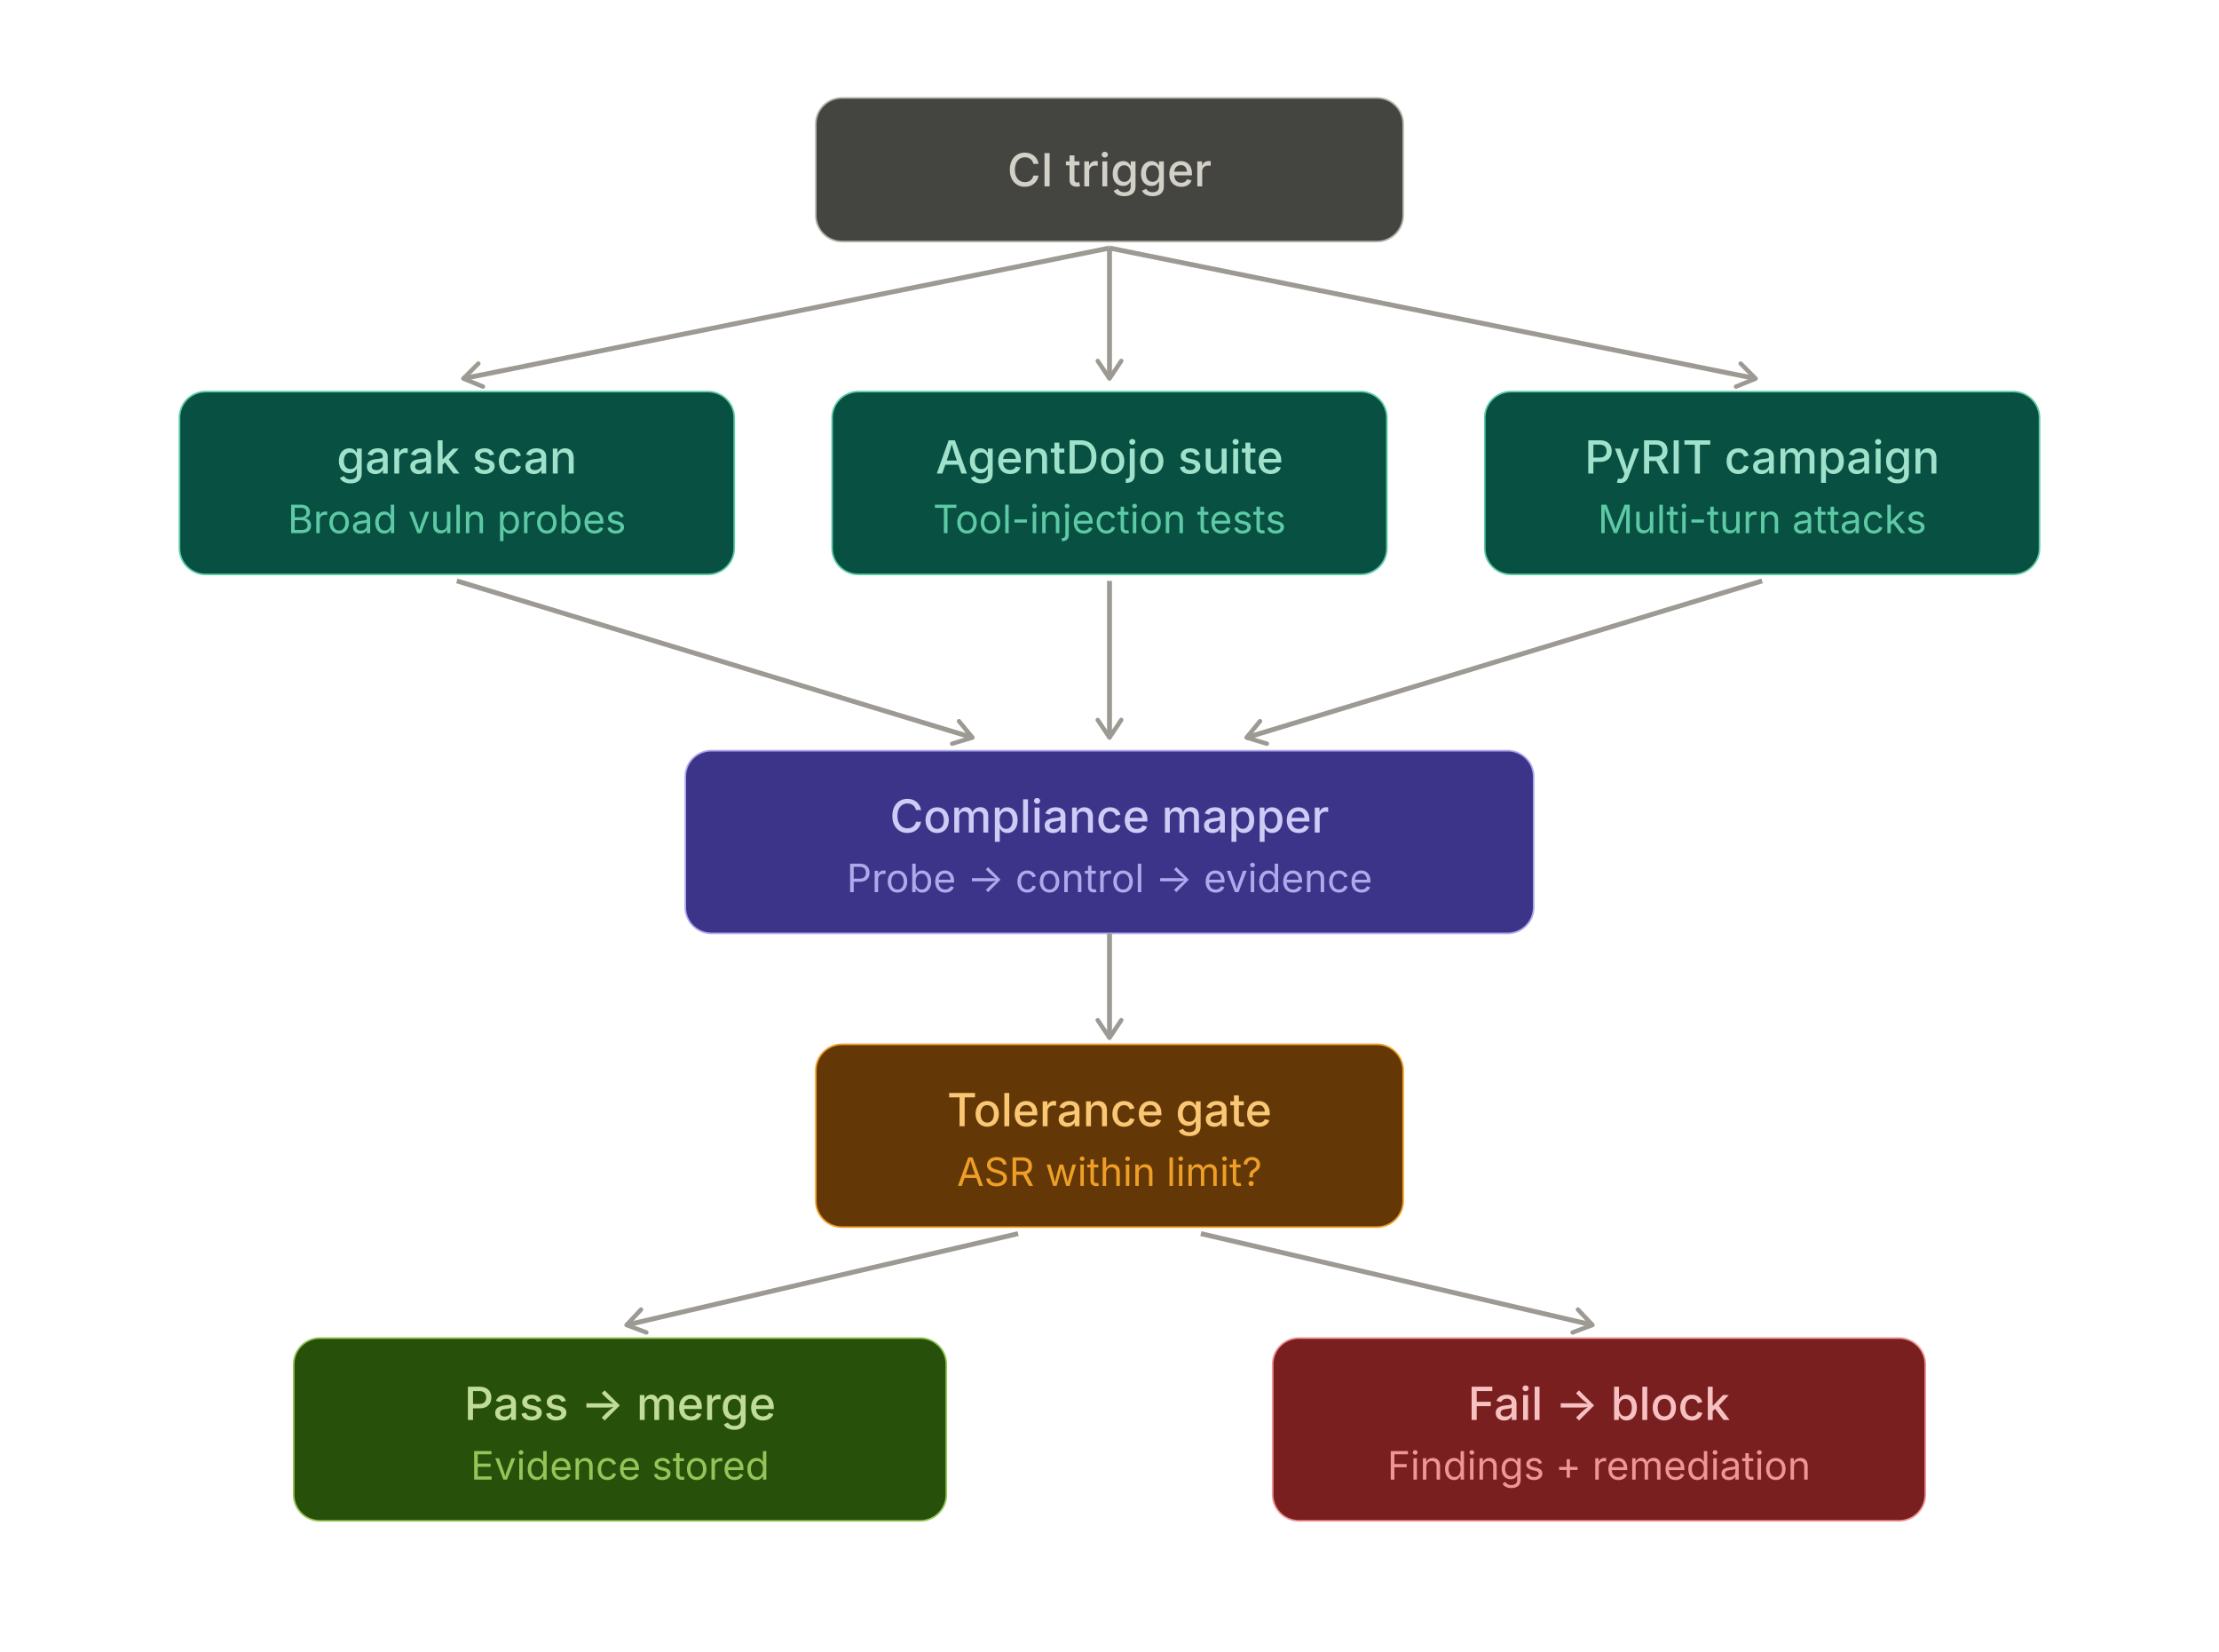
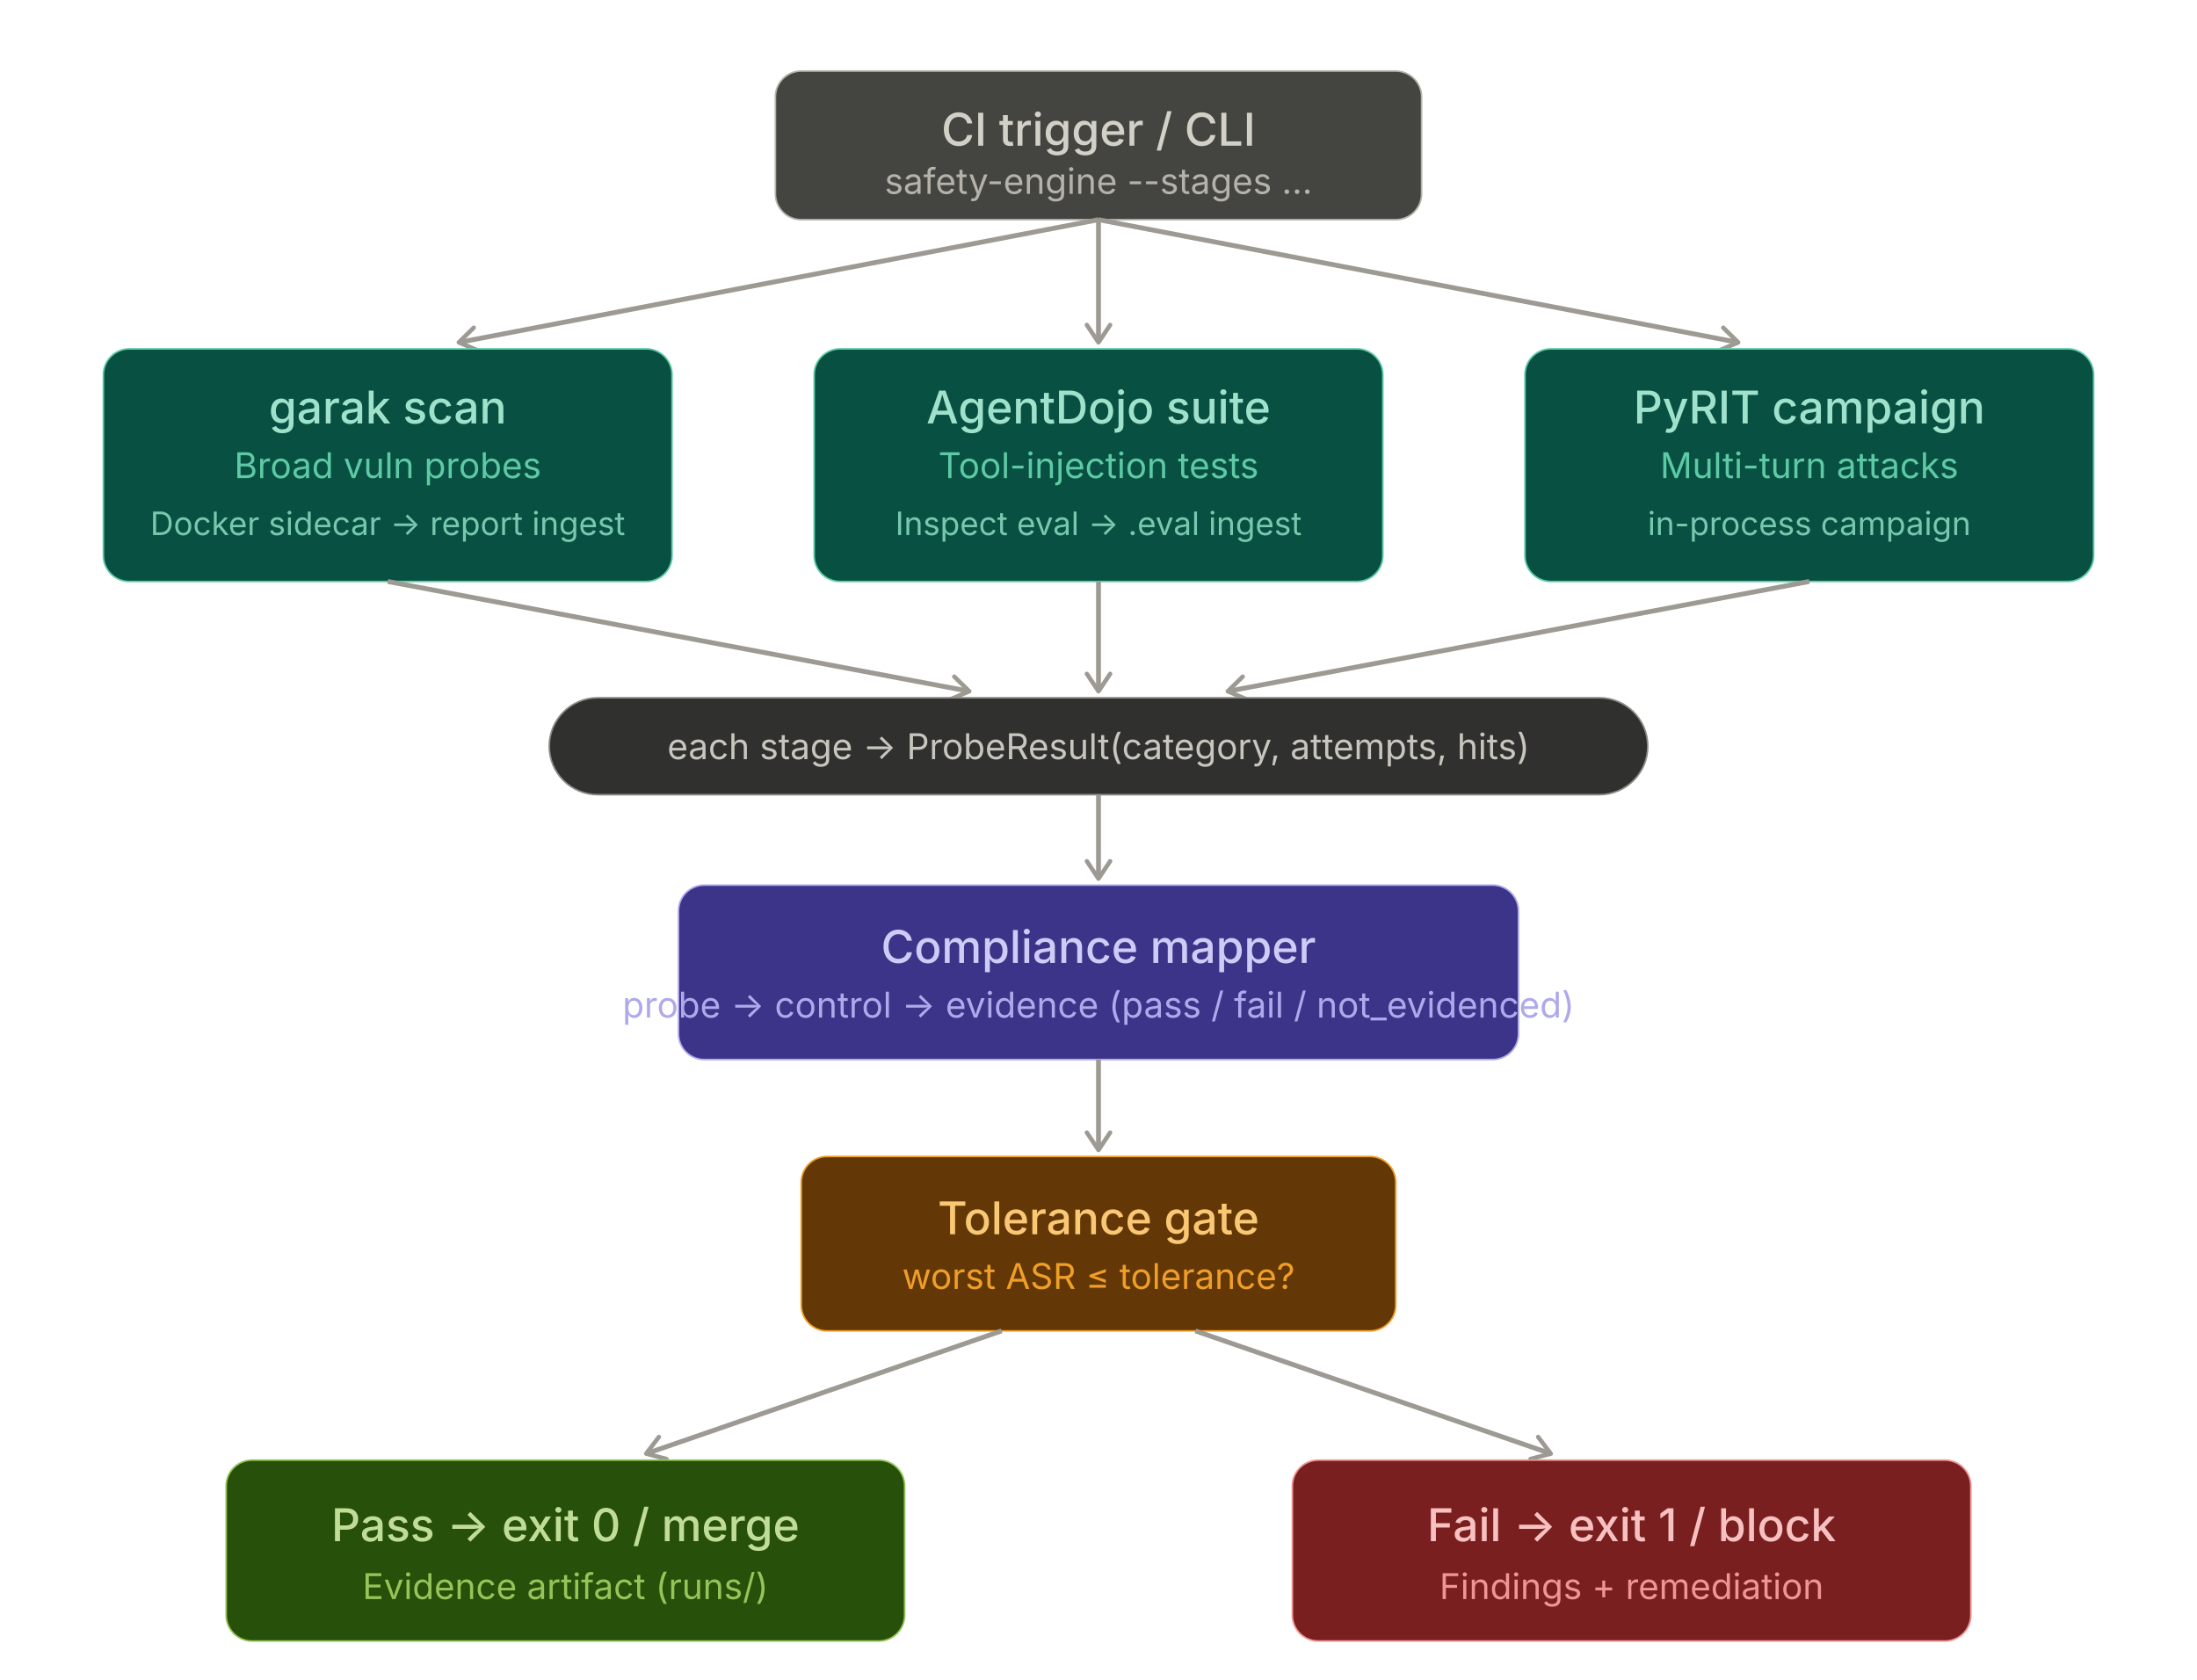
- <svg xmlns="http://www.w3.org/2000/svg" width="100%" viewBox="0 0 680 506" role="img" style="">
+ <svg xmlns="http://www.w3.org/2000/svg" width="100%" viewBox="0 0 680 520" role="img">
  <defs>
    <marker id="arrow" viewBox="0 0 10 10" refX="8" refY="5" markerWidth="6" markerHeight="6" orient="auto-start-reverse">
      <path d="M2 1L8 5L2 9" fill="none" stroke="context-stroke" stroke-width="1.5" stroke-linecap="round" stroke-linejoin="round" />
    </marker>
  </defs>
-   <g style="fill:rgb(0, 0, 0);stroke:none;color:rgb(255, 255, 255);stroke-width:1px;stroke-linecap:butt;stroke-linejoin:miter;opacity:1;font-family:&quot;Anthropic Sans&quot;, -apple-system, BlinkMacSystemFont, &quot;Segoe UI&quot;, sans-serif;font-size:16px;font-weight:400;text-anchor:start;dominant-baseline:auto">
-     <rect x="250" y="30" width="180" height="44" rx="8" stroke-width="0.5" style="fill:rgb(68, 68, 65);stroke:rgb(180, 178, 169);color:rgb(255, 255, 255);stroke-width:0.5px;stroke-linecap:butt;stroke-linejoin:miter;opacity:1;font-family:&quot;Anthropic Sans&quot;, -apple-system, BlinkMacSystemFont, &quot;Segoe UI&quot;, sans-serif;font-size:16px;font-weight:400;text-anchor:start;dominant-baseline:auto" />
-     <text x="340" y="52" text-anchor="middle" dominant-baseline="central" style="fill:rgb(211, 209, 199);stroke:none;color:rgb(255, 255, 255);stroke-width:1px;stroke-linecap:butt;stroke-linejoin:miter;opacity:1;font-family:&quot;Anthropic Sans&quot;, -apple-system, BlinkMacSystemFont, &quot;Segoe UI&quot;, sans-serif;font-size:14px;font-weight:500;text-anchor:middle;dominant-baseline:central">CI trigger</text>
+   <style>text{font-family:"Anthropic Sans",-apple-system,BlinkMacSystemFont,"Segoe UI",sans-serif}</style>
+   <g>
+     <rect x="240" y="22" width="200" height="46" rx="8" style="fill:rgb(68,68,65);stroke:rgb(180,178,169);stroke-width:0.5px" />
+     <text x="340" y="40" text-anchor="middle" dominant-baseline="central" style="fill:rgb(211,209,199);font-size:14px;font-weight:500">CI trigger / CLI</text>
+     <text x="340" y="56" text-anchor="middle" dominant-baseline="central" style="fill:rgb(180,178,169);font-size:11px">safety-engine --stages …</text>
  </g>
-   <line x1="340" y1="76" x2="142" y2="116" marker-end="url(#arrow)" style="fill:none;stroke:rgb(156, 154, 146);color:rgb(255, 255, 255);stroke-width:1.5px;stroke-linecap:butt;stroke-linejoin:miter;opacity:1;font-family:&quot;Anthropic Sans&quot;, -apple-system, BlinkMacSystemFont, &quot;Segoe UI&quot;, sans-serif;font-size:16px;font-weight:400;text-anchor:start;dominant-baseline:auto" />
-   <line x1="340" y1="76" x2="340" y2="116" marker-end="url(#arrow)" style="fill:none;stroke:rgb(156, 154, 146);color:rgb(255, 255, 255);stroke-width:1.5px;stroke-linecap:butt;stroke-linejoin:miter;opacity:1;font-family:&quot;Anthropic Sans&quot;, -apple-system, BlinkMacSystemFont, &quot;Segoe UI&quot;, sans-serif;font-size:16px;font-weight:400;text-anchor:start;dominant-baseline:auto" />
-   <line x1="340" y1="76" x2="538" y2="116" marker-end="url(#arrow)" style="fill:none;stroke:rgb(156, 154, 146);color:rgb(255, 255, 255);stroke-width:1.5px;stroke-linecap:butt;stroke-linejoin:miter;opacity:1;font-family:&quot;Anthropic Sans&quot;, -apple-system, BlinkMacSystemFont, &quot;Segoe UI&quot;, sans-serif;font-size:16px;font-weight:400;text-anchor:start;dominant-baseline:auto" />
-   <g style="fill:rgb(0, 0, 0);stroke:none;color:rgb(255, 255, 255);stroke-width:1px;stroke-linecap:butt;stroke-linejoin:miter;opacity:1;font-family:&quot;Anthropic Sans&quot;, -apple-system, BlinkMacSystemFont, &quot;Segoe UI&quot;, sans-serif;font-size:16px;font-weight:400;text-anchor:start;dominant-baseline:auto">
-     <rect x="55" y="120" width="170" height="56" rx="8" stroke-width="0.5" style="fill:rgb(8, 80, 65);stroke:rgb(93, 202, 165);color:rgb(255, 255, 255);stroke-width:0.5px;stroke-linecap:butt;stroke-linejoin:miter;opacity:1;font-family:&quot;Anthropic Sans&quot;, -apple-system, BlinkMacSystemFont, &quot;Segoe UI&quot;, sans-serif;font-size:16px;font-weight:400;text-anchor:start;dominant-baseline:auto" />
-     <text x="140" y="140" text-anchor="middle" dominant-baseline="central" style="fill:rgb(159, 225, 203);stroke:none;color:rgb(255, 255, 255);stroke-width:1px;stroke-linecap:butt;stroke-linejoin:miter;opacity:1;font-family:&quot;Anthropic Sans&quot;, -apple-system, BlinkMacSystemFont, &quot;Segoe UI&quot;, sans-serif;font-size:14px;font-weight:500;text-anchor:middle;dominant-baseline:central">garak scan</text>
-     <text x="140" y="159" text-anchor="middle" dominant-baseline="central" style="fill:rgb(93, 202, 165);stroke:none;color:rgb(255, 255, 255);stroke-width:1px;stroke-linecap:butt;stroke-linejoin:miter;opacity:1;font-family:&quot;Anthropic Sans&quot;, -apple-system, BlinkMacSystemFont, &quot;Segoe UI&quot;, sans-serif;font-size:12px;font-weight:400;text-anchor:middle;dominant-baseline:central">Broad vuln probes</text>
+   <line x1="340" y1="68" x2="142" y2="106" marker-end="url(#arrow)" style="stroke:rgb(156,154,146);stroke-width:1.5px" />
+   <line x1="340" y1="68" x2="340" y2="106" marker-end="url(#arrow)" style="stroke:rgb(156,154,146);stroke-width:1.5px" />
+   <line x1="340" y1="68" x2="538" y2="106" marker-end="url(#arrow)" style="stroke:rgb(156,154,146);stroke-width:1.5px" />
+   <g>
+     <rect x="32" y="108" width="176" height="72" rx="8" style="fill:rgb(8,80,65);stroke:rgb(93,202,165);stroke-width:0.5px" />
+     <text x="120" y="126" text-anchor="middle" dominant-baseline="central" style="fill:rgb(159,225,203);font-size:14px;font-weight:500">garak scan</text>
+     <text x="120" y="144" text-anchor="middle" dominant-baseline="central" style="fill:rgb(93,202,165);font-size:11px">Broad vuln probes</text>
+     <text x="120" y="162" text-anchor="middle" dominant-baseline="central" style="fill:rgb(120,200,175);font-size:10px">Docker sidecar → report ingest</text>
  </g>
-   <g style="fill:rgb(0, 0, 0);stroke:none;color:rgb(255, 255, 255);stroke-width:1px;stroke-linecap:butt;stroke-linejoin:miter;opacity:1;font-family:&quot;Anthropic Sans&quot;, -apple-system, BlinkMacSystemFont, &quot;Segoe UI&quot;, sans-serif;font-size:16px;font-weight:400;text-anchor:start;dominant-baseline:auto">
-     <rect x="255" y="120" width="170" height="56" rx="8" stroke-width="0.5" style="fill:rgb(8, 80, 65);stroke:rgb(93, 202, 165);color:rgb(255, 255, 255);stroke-width:0.5px;stroke-linecap:butt;stroke-linejoin:miter;opacity:1;font-family:&quot;Anthropic Sans&quot;, -apple-system, BlinkMacSystemFont, &quot;Segoe UI&quot;, sans-serif;font-size:16px;font-weight:400;text-anchor:start;dominant-baseline:auto" />
-     <text x="340" y="140" text-anchor="middle" dominant-baseline="central" style="fill:rgb(159, 225, 203);stroke:none;color:rgb(255, 255, 255);stroke-width:1px;stroke-linecap:butt;stroke-linejoin:miter;opacity:1;font-family:&quot;Anthropic Sans&quot;, -apple-system, BlinkMacSystemFont, &quot;Segoe UI&quot;, sans-serif;font-size:14px;font-weight:500;text-anchor:middle;dominant-baseline:central">AgentDojo suite</text>
-     <text x="340" y="159" text-anchor="middle" dominant-baseline="central" style="fill:rgb(93, 202, 165);stroke:none;color:rgb(255, 255, 255);stroke-width:1px;stroke-linecap:butt;stroke-linejoin:miter;opacity:1;font-family:&quot;Anthropic Sans&quot;, -apple-system, BlinkMacSystemFont, &quot;Segoe UI&quot;, sans-serif;font-size:12px;font-weight:400;text-anchor:middle;dominant-baseline:central">Tool-injection tests</text>
+   <g>
+     <rect x="252" y="108" width="176" height="72" rx="8" style="fill:rgb(8,80,65);stroke:rgb(93,202,165);stroke-width:0.5px" />
+     <text x="340" y="126" text-anchor="middle" dominant-baseline="central" style="fill:rgb(159,225,203);font-size:14px;font-weight:500">AgentDojo suite</text>
+     <text x="340" y="144" text-anchor="middle" dominant-baseline="central" style="fill:rgb(93,202,165);font-size:11px">Tool-injection tests</text>
+     <text x="340" y="162" text-anchor="middle" dominant-baseline="central" style="fill:rgb(120,200,175);font-size:10px">Inspect eval → .eval ingest</text>
  </g>
-   <g style="fill:rgb(0, 0, 0);stroke:none;color:rgb(255, 255, 255);stroke-width:1px;stroke-linecap:butt;stroke-linejoin:miter;opacity:1;font-family:&quot;Anthropic Sans&quot;, -apple-system, BlinkMacSystemFont, &quot;Segoe UI&quot;, sans-serif;font-size:16px;font-weight:400;text-anchor:start;dominant-baseline:auto">
-     <rect x="455" y="120" width="170" height="56" rx="8" stroke-width="0.5" style="fill:rgb(8, 80, 65);stroke:rgb(93, 202, 165);color:rgb(255, 255, 255);stroke-width:0.5px;stroke-linecap:butt;stroke-linejoin:miter;opacity:1;font-family:&quot;Anthropic Sans&quot;, -apple-system, BlinkMacSystemFont, &quot;Segoe UI&quot;, sans-serif;font-size:16px;font-weight:400;text-anchor:start;dominant-baseline:auto" />
-     <text x="540" y="140" text-anchor="middle" dominant-baseline="central" style="fill:rgb(159, 225, 203);stroke:none;color:rgb(255, 255, 255);stroke-width:1px;stroke-linecap:butt;stroke-linejoin:miter;opacity:1;font-family:&quot;Anthropic Sans&quot;, -apple-system, BlinkMacSystemFont, &quot;Segoe UI&quot;, sans-serif;font-size:14px;font-weight:500;text-anchor:middle;dominant-baseline:central">PyRIT campaign</text>
-     <text x="540" y="159" text-anchor="middle" dominant-baseline="central" style="fill:rgb(93, 202, 165);stroke:none;color:rgb(255, 255, 255);stroke-width:1px;stroke-linecap:butt;stroke-linejoin:miter;opacity:1;font-family:&quot;Anthropic Sans&quot;, -apple-system, BlinkMacSystemFont, &quot;Segoe UI&quot;, sans-serif;font-size:12px;font-weight:400;text-anchor:middle;dominant-baseline:central">Multi-turn attacks</text>
+   <g>
+     <rect x="472" y="108" width="176" height="72" rx="8" style="fill:rgb(8,80,65);stroke:rgb(93,202,165);stroke-width:0.5px" />
+     <text x="560" y="126" text-anchor="middle" dominant-baseline="central" style="fill:rgb(159,225,203);font-size:14px;font-weight:500">PyRIT campaign</text>
+     <text x="560" y="144" text-anchor="middle" dominant-baseline="central" style="fill:rgb(93,202,165);font-size:11px">Multi-turn attacks</text>
+     <text x="560" y="162" text-anchor="middle" dominant-baseline="central" style="fill:rgb(120,200,175);font-size:10px">in-process campaign</text>
  </g>
-   <line x1="140" y1="178" x2="298" y2="226" marker-end="url(#arrow)" style="fill:none;stroke:rgb(156, 154, 146);color:rgb(255, 255, 255);stroke-width:1.5px;stroke-linecap:butt;stroke-linejoin:miter;opacity:1;font-family:&quot;Anthropic Sans&quot;, -apple-system, BlinkMacSystemFont, &quot;Segoe UI&quot;, sans-serif;font-size:16px;font-weight:400;text-anchor:start;dominant-baseline:auto" />
-   <line x1="340" y1="178" x2="340" y2="226" marker-end="url(#arrow)" style="fill:none;stroke:rgb(156, 154, 146);color:rgb(255, 255, 255);stroke-width:1.5px;stroke-linecap:butt;stroke-linejoin:miter;opacity:1;font-family:&quot;Anthropic Sans&quot;, -apple-system, BlinkMacSystemFont, &quot;Segoe UI&quot;, sans-serif;font-size:16px;font-weight:400;text-anchor:start;dominant-baseline:auto" />
-   <line x1="540" y1="178" x2="382" y2="226" marker-end="url(#arrow)" style="fill:none;stroke:rgb(156, 154, 146);color:rgb(255, 255, 255);stroke-width:1.5px;stroke-linecap:butt;stroke-linejoin:miter;opacity:1;font-family:&quot;Anthropic Sans&quot;, -apple-system, BlinkMacSystemFont, &quot;Segoe UI&quot;, sans-serif;font-size:16px;font-weight:400;text-anchor:start;dominant-baseline:auto" />
-   <g style="fill:rgb(0, 0, 0);stroke:none;color:rgb(255, 255, 255);stroke-width:1px;stroke-linecap:butt;stroke-linejoin:miter;opacity:1;font-family:&quot;Anthropic Sans&quot;, -apple-system, BlinkMacSystemFont, &quot;Segoe UI&quot;, sans-serif;font-size:16px;font-weight:400;text-anchor:start;dominant-baseline:auto">
-     <rect x="210" y="230" width="260" height="56" rx="8" stroke-width="0.5" style="fill:rgb(60, 52, 137);stroke:rgb(175, 169, 236);color:rgb(255, 255, 255);stroke-width:0.5px;stroke-linecap:butt;stroke-linejoin:miter;opacity:1;font-family:&quot;Anthropic Sans&quot;, -apple-system, BlinkMacSystemFont, &quot;Segoe UI&quot;, sans-serif;font-size:16px;font-weight:400;text-anchor:start;dominant-baseline:auto" />
-     <text x="340" y="250" text-anchor="middle" dominant-baseline="central" style="fill:rgb(206, 203, 246);stroke:none;color:rgb(255, 255, 255);stroke-width:1px;stroke-linecap:butt;stroke-linejoin:miter;opacity:1;font-family:&quot;Anthropic Sans&quot;, -apple-system, BlinkMacSystemFont, &quot;Segoe UI&quot;, sans-serif;font-size:14px;font-weight:500;text-anchor:middle;dominant-baseline:central">Compliance mapper</text>
-     <text x="340" y="269" text-anchor="middle" dominant-baseline="central" style="fill:rgb(175, 169, 236);stroke:none;color:rgb(255, 255, 255);stroke-width:1px;stroke-linecap:butt;stroke-linejoin:miter;opacity:1;font-family:&quot;Anthropic Sans&quot;, -apple-system, BlinkMacSystemFont, &quot;Segoe UI&quot;, sans-serif;font-size:12px;font-weight:400;text-anchor:middle;dominant-baseline:central">Probe → control → evidence</text>
+   <line x1="120" y1="180" x2="300" y2="214" marker-end="url(#arrow)" style="stroke:rgb(156,154,146);stroke-width:1.5px" />
+   <line x1="340" y1="180" x2="340" y2="214" marker-end="url(#arrow)" style="stroke:rgb(156,154,146);stroke-width:1.5px" />
+   <line x1="560" y1="180" x2="380" y2="214" marker-end="url(#arrow)" style="stroke:rgb(156,154,146);stroke-width:1.5px" />
+   <g>
+     <rect x="170" y="216" width="340" height="30" rx="15" style="fill:rgb(48,48,46);stroke:rgb(140,138,131);stroke-width:0.5px" />
+     <text x="340" y="231" text-anchor="middle" dominant-baseline="central" style="fill:rgb(200,198,190);font-size:11px">each stage → ProbeResult(category, attempts, hits)</text>
  </g>
-   <line x1="340" y1="286" x2="340" y2="318" marker-end="url(#arrow)" style="fill:none;stroke:rgb(156, 154, 146);color:rgb(255, 255, 255);stroke-width:1.5px;stroke-linecap:butt;stroke-linejoin:miter;opacity:1;font-family:&quot;Anthropic Sans&quot;, -apple-system, BlinkMacSystemFont, &quot;Segoe UI&quot;, sans-serif;font-size:16px;font-weight:400;text-anchor:start;dominant-baseline:auto" />
-   <g style="fill:rgb(0, 0, 0);stroke:none;color:rgb(255, 255, 255);stroke-width:1px;stroke-linecap:butt;stroke-linejoin:miter;opacity:1;font-family:&quot;Anthropic Sans&quot;, -apple-system, BlinkMacSystemFont, &quot;Segoe UI&quot;, sans-serif;font-size:16px;font-weight:400;text-anchor:start;dominant-baseline:auto">
-     <rect x="250" y="320" width="180" height="56" rx="8" stroke-width="0.5" style="fill:rgb(99, 56, 6);stroke:rgb(239, 159, 39);color:rgb(255, 255, 255);stroke-width:0.5px;stroke-linecap:butt;stroke-linejoin:miter;opacity:1;font-family:&quot;Anthropic Sans&quot;, -apple-system, BlinkMacSystemFont, &quot;Segoe UI&quot;, sans-serif;font-size:16px;font-weight:400;text-anchor:start;dominant-baseline:auto" />
-     <text x="340" y="340" text-anchor="middle" dominant-baseline="central" style="fill:rgb(250, 199, 117);stroke:none;color:rgb(255, 255, 255);stroke-width:1px;stroke-linecap:butt;stroke-linejoin:miter;opacity:1;font-family:&quot;Anthropic Sans&quot;, -apple-system, BlinkMacSystemFont, &quot;Segoe UI&quot;, sans-serif;font-size:14px;font-weight:500;text-anchor:middle;dominant-baseline:central">Tolerance gate</text>
-     <text x="340" y="359" text-anchor="middle" dominant-baseline="central" style="fill:rgb(239, 159, 39);stroke:none;color:rgb(255, 255, 255);stroke-width:1px;stroke-linecap:butt;stroke-linejoin:miter;opacity:1;font-family:&quot;Anthropic Sans&quot;, -apple-system, BlinkMacSystemFont, &quot;Segoe UI&quot;, sans-serif;font-size:12px;font-weight:400;text-anchor:middle;dominant-baseline:central">ASR within limit?</text>
+   <line x1="340" y1="246" x2="340" y2="272" marker-end="url(#arrow)" style="stroke:rgb(156,154,146);stroke-width:1.5px" />
+   <g>
+     <rect x="210" y="274" width="260" height="54" rx="8" style="fill:rgb(60,52,137);stroke:rgb(175,169,236);stroke-width:0.5px" />
+     <text x="340" y="293" text-anchor="middle" dominant-baseline="central" style="fill:rgb(206,203,246);font-size:14px;font-weight:500">Compliance mapper</text>
+     <text x="340" y="311" text-anchor="middle" dominant-baseline="central" style="fill:rgb(175,169,236);font-size:11px">probe → control → evidence (pass / fail / not_evidenced)</text>
  </g>
-   <line x1="312" y1="378" x2="192" y2="406" marker-end="url(#arrow)" style="fill:none;stroke:rgb(156, 154, 146);color:rgb(255, 255, 255);stroke-width:1.5px;stroke-linecap:butt;stroke-linejoin:miter;opacity:1;font-family:&quot;Anthropic Sans&quot;, -apple-system, BlinkMacSystemFont, &quot;Segoe UI&quot;, sans-serif;font-size:16px;font-weight:400;text-anchor:start;dominant-baseline:auto" />
-   <line x1="368" y1="378" x2="488" y2="406" marker-end="url(#arrow)" style="fill:none;stroke:rgb(156, 154, 146);color:rgb(255, 255, 255);stroke-width:1.5px;stroke-linecap:butt;stroke-linejoin:miter;opacity:1;font-family:&quot;Anthropic Sans&quot;, -apple-system, BlinkMacSystemFont, &quot;Segoe UI&quot;, sans-serif;font-size:16px;font-weight:400;text-anchor:start;dominant-baseline:auto" />
-   <g style="fill:rgb(0, 0, 0);stroke:none;color:rgb(255, 255, 255);stroke-width:1px;stroke-linecap:butt;stroke-linejoin:miter;opacity:1;font-family:&quot;Anthropic Sans&quot;, -apple-system, BlinkMacSystemFont, &quot;Segoe UI&quot;, sans-serif;font-size:16px;font-weight:400;text-anchor:start;dominant-baseline:auto">
-     <rect x="90" y="410" width="200" height="56" rx="8" stroke-width="0.5" style="fill:rgb(39, 80, 10);stroke:rgb(151, 196, 89);color:rgb(255, 255, 255);stroke-width:0.5px;stroke-linecap:butt;stroke-linejoin:miter;opacity:1;font-family:&quot;Anthropic Sans&quot;, -apple-system, BlinkMacSystemFont, &quot;Segoe UI&quot;, sans-serif;font-size:16px;font-weight:400;text-anchor:start;dominant-baseline:auto" />
-     <text x="190" y="430" text-anchor="middle" dominant-baseline="central" style="fill:rgb(192, 221, 151);stroke:none;color:rgb(255, 255, 255);stroke-width:1px;stroke-linecap:butt;stroke-linejoin:miter;opacity:1;font-family:&quot;Anthropic Sans&quot;, -apple-system, BlinkMacSystemFont, &quot;Segoe UI&quot;, sans-serif;font-size:14px;font-weight:500;text-anchor:middle;dominant-baseline:central">Pass → merge</text>
-     <text x="190" y="449" text-anchor="middle" dominant-baseline="central" style="fill:rgb(151, 196, 89);stroke:none;color:rgb(255, 255, 255);stroke-width:1px;stroke-linecap:butt;stroke-linejoin:miter;opacity:1;font-family:&quot;Anthropic Sans&quot;, -apple-system, BlinkMacSystemFont, &quot;Segoe UI&quot;, sans-serif;font-size:12px;font-weight:400;text-anchor:middle;dominant-baseline:central">Evidence stored</text>
+   <line x1="340" y1="328" x2="340" y2="356" marker-end="url(#arrow)" style="stroke:rgb(156,154,146);stroke-width:1.5px" />
+   <g>
+     <rect x="248" y="358" width="184" height="54" rx="8" style="fill:rgb(99,56,6);stroke:rgb(239,159,39);stroke-width:0.5px" />
+     <text x="340" y="377" text-anchor="middle" dominant-baseline="central" style="fill:rgb(250,199,117);font-size:14px;font-weight:500">Tolerance gate</text>
+     <text x="340" y="395" text-anchor="middle" dominant-baseline="central" style="fill:rgb(239,159,39);font-size:11px">worst ASR ≤ tolerance?</text>
  </g>
-   <g style="fill:rgb(0, 0, 0);stroke:none;color:rgb(255, 255, 255);stroke-width:1px;stroke-linecap:butt;stroke-linejoin:miter;opacity:1;font-family:&quot;Anthropic Sans&quot;, -apple-system, BlinkMacSystemFont, &quot;Segoe UI&quot;, sans-serif;font-size:16px;font-weight:400;text-anchor:start;dominant-baseline:auto">
-     <rect x="390" y="410" width="200" height="56" rx="8" stroke-width="0.5" style="fill:rgb(121, 31, 31);stroke:rgb(240, 149, 149);color:rgb(255, 255, 255);stroke-width:0.5px;stroke-linecap:butt;stroke-linejoin:miter;opacity:1;font-family:&quot;Anthropic Sans&quot;, -apple-system, BlinkMacSystemFont, &quot;Segoe UI&quot;, sans-serif;font-size:16px;font-weight:400;text-anchor:start;dominant-baseline:auto" />
-     <text x="490" y="430" text-anchor="middle" dominant-baseline="central" style="fill:rgb(247, 193, 193);stroke:none;color:rgb(255, 255, 255);stroke-width:1px;stroke-linecap:butt;stroke-linejoin:miter;opacity:1;font-family:&quot;Anthropic Sans&quot;, -apple-system, BlinkMacSystemFont, &quot;Segoe UI&quot;, sans-serif;font-size:14px;font-weight:500;text-anchor:middle;dominant-baseline:central">Fail → block</text>
-     <text x="490" y="449" text-anchor="middle" dominant-baseline="central" style="fill:rgb(240, 149, 149);stroke:none;color:rgb(255, 255, 255);stroke-width:1px;stroke-linecap:butt;stroke-linejoin:miter;opacity:1;font-family:&quot;Anthropic Sans&quot;, -apple-system, BlinkMacSystemFont, &quot;Segoe UI&quot;, sans-serif;font-size:12px;font-weight:400;text-anchor:middle;dominant-baseline:central">Findings + remediation</text>
+   <line x1="310" y1="412" x2="200" y2="450" marker-end="url(#arrow)" style="stroke:rgb(156,154,146);stroke-width:1.5px" />
+   <line x1="370" y1="412" x2="480" y2="450" marker-end="url(#arrow)" style="stroke:rgb(156,154,146);stroke-width:1.5px" />
+   <g>
+     <rect x="70" y="452" width="210" height="56" rx="8" style="fill:rgb(39,80,10);stroke:rgb(151,196,89);stroke-width:0.5px" />
+     <text x="175" y="472" text-anchor="middle" dominant-baseline="central" style="fill:rgb(192,221,151);font-size:14px;font-weight:500">Pass → exit 0 / merge</text>
+     <text x="175" y="491" text-anchor="middle" dominant-baseline="central" style="fill:rgb(151,196,89);font-size:11px">Evidence artifact (runs/)</text>
+   </g>
+   <g>
+     <rect x="400" y="452" width="210" height="56" rx="8" style="fill:rgb(121,31,31);stroke:rgb(240,149,149);stroke-width:0.5px" />
+     <text x="505" y="472" text-anchor="middle" dominant-baseline="central" style="fill:rgb(247,193,193);font-size:14px;font-weight:500">Fail → exit 1 / block</text>
+     <text x="505" y="491" text-anchor="middle" dominant-baseline="central" style="fill:rgb(240,149,149);font-size:11px">Findings + remediation</text>
  </g>
</svg>
